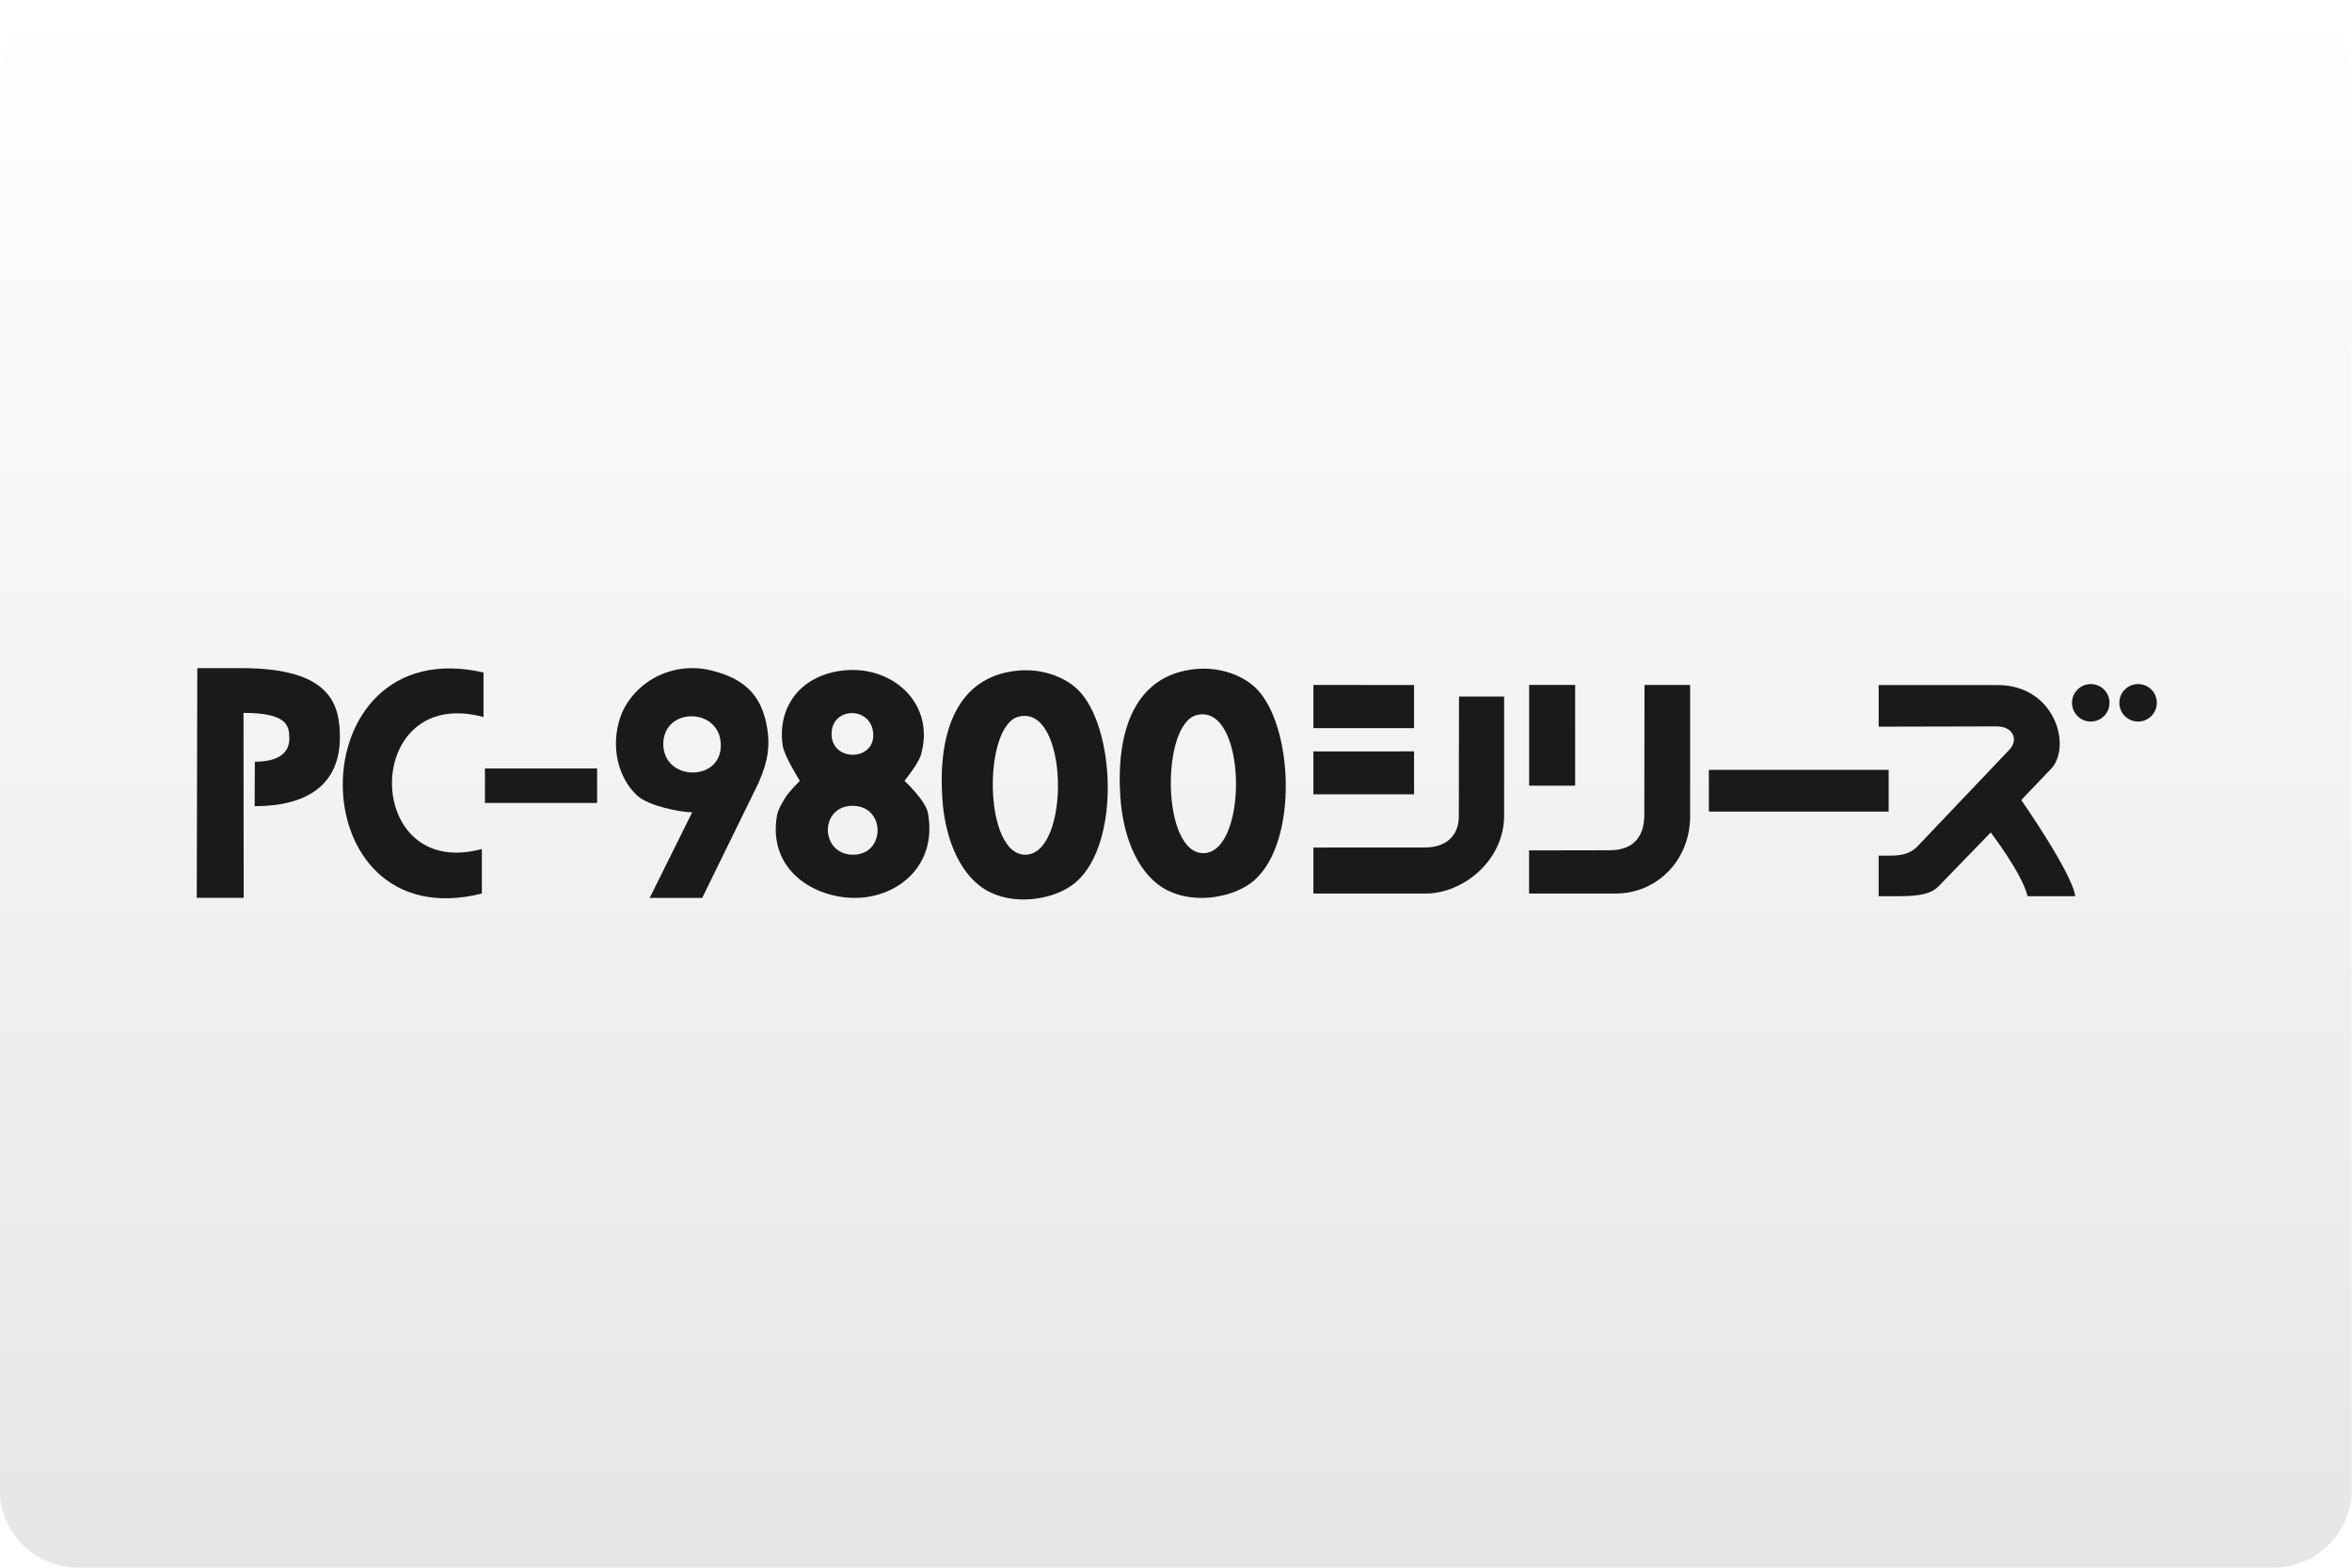
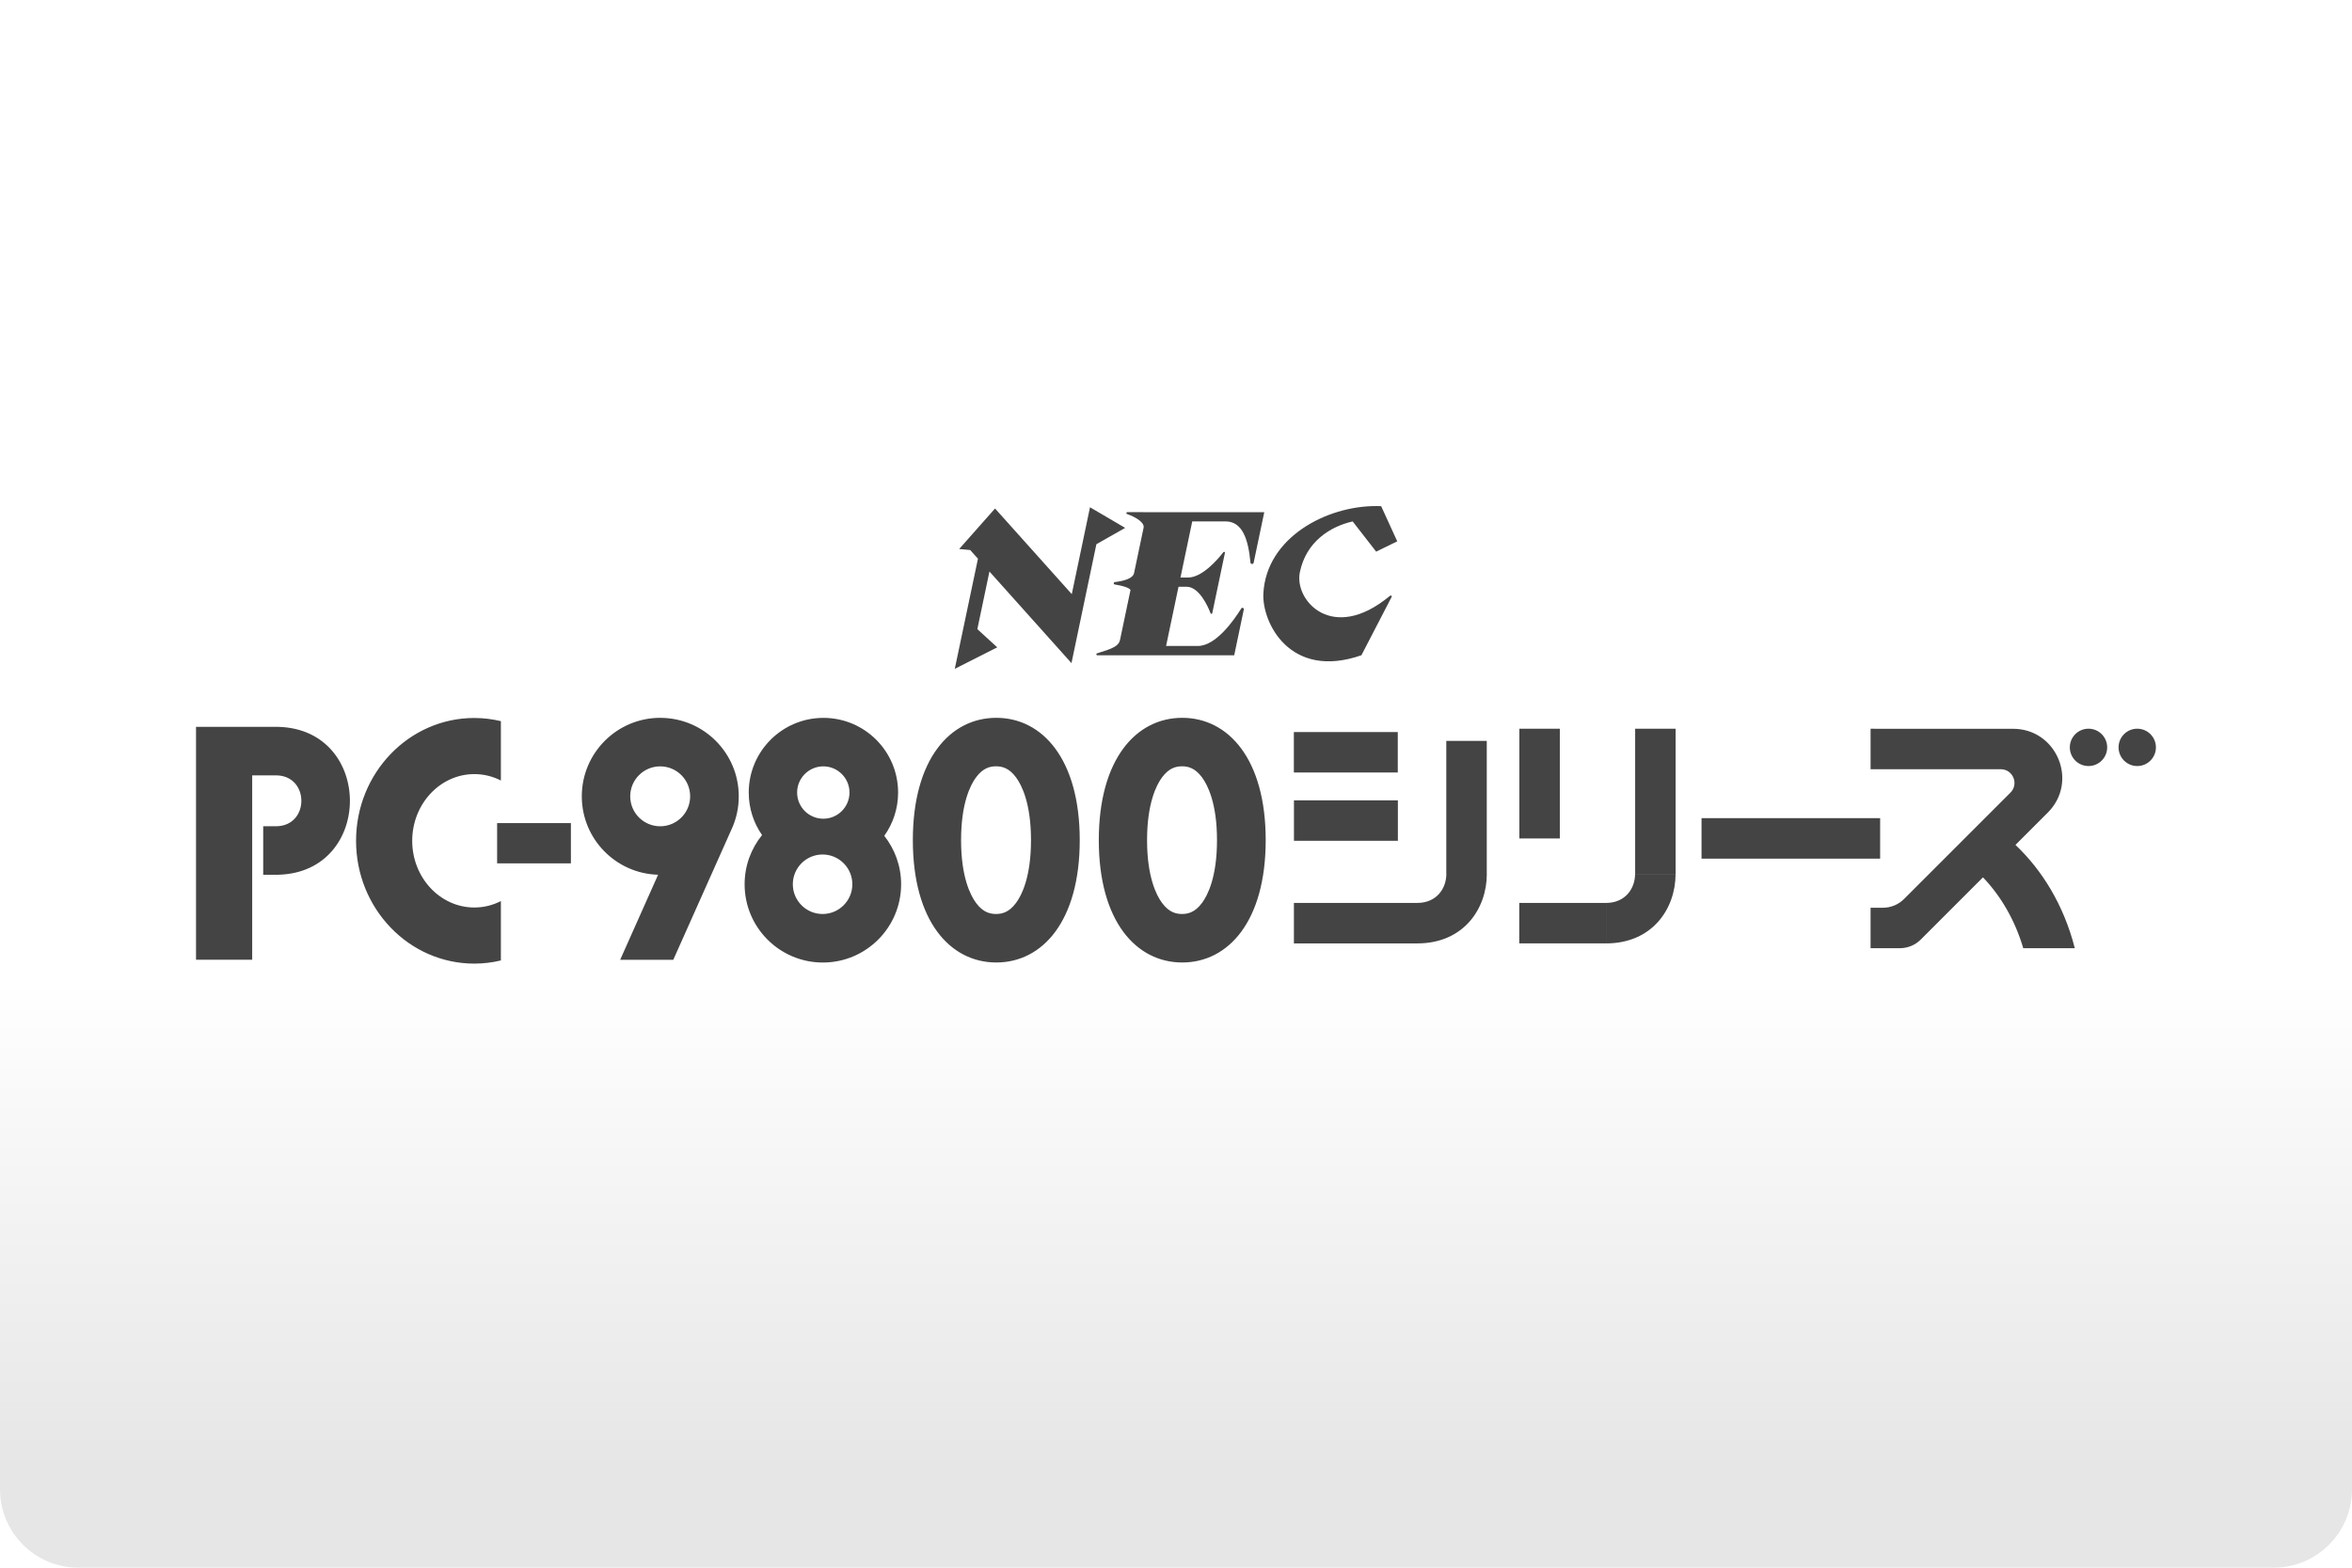
- <svg xmlns="http://www.w3.org/2000/svg" width="480" height="320" version="1.1" viewBox="0 0 480 320">
+ <svg xmlns="http://www.w3.org/2000/svg" width="480" height="320" version="1.1" viewBox="0 0 480 320" xml:space="preserve">
  <defs>
-     <linearGradient id="a" x1="81.598" x2="81.598" y2="84.667" gradientTransform="matrix(3.7795 0 0 3.7795 -.056445 0)" gradientUnits="userSpaceOnUse">
+     <linearGradient id="a" x2="0" y1="200" y2="300" gradientUnits="userSpaceOnUse">
      <stop stop-color="#fff" offset="0" />
      <stop stop-color="#e6e6e6" offset="1" />
    </linearGradient>
  </defs>
-   <rect x="-.056" width="480" height="320" ry="16" fill="url(#a)" stroke-linecap="square" stroke-linejoin="round" stroke-width="2" style="paint-order:stroke fill markers" />
-   <g transform="matrix(.29356 0 0 .29355 40.156 136.38)" clip-rule="evenodd" fill="#1a1a1a" fill-rule="evenodd">
-     <path d="m351.38 159.77h-36.5l29.533-59.521c-7.981 0-30.033-4.249-38.076-11.495-10.428-9.395-18.869-28.396-12.999-50.994 6.481-24.946 34.497-43.741 64.992-35.996 21.805 5.539 34.549 16.485 38.299 40.376 1.727 11.003 1.013 21.703-6.193 37.881zm-27.045-107.01c0 25.899 39.995 26.614 39.995 1 0-26.742-39.995-26.992-39.995-1z" />
-     <path d="m448.31 1.765c35.151-4.551 65.75 23.095 54.993 58.993-1.682 5.614-11.307 17.615-11.307 17.615s14.699 13.6 16.307 22.38c6.706 36.626-20.935 58.203-48.994 58.992-29.72 0.838-62.426-19.279-55.993-56.992 0.87-5.1 4.273-9.96 6-12.999 1.74-3.063 9.931-11.381 9.931-11.381s-10.901-17.317-11.931-24.614c-3.761-26.653 12.136-48.258 40.994-51.994zm-6.999 44.026c0 19.225 28.997 18.975 28.997 0.968 0-20.368-28.997-20.618-28.997-0.968zm14.989 83.957c22.679 0 22.8-33.995-0.388-33.995-23.261 0-22.656 33.995 0.388 33.995z" />
-     <path d="m570.3 1.765c17.755-1.81 33.311 4.689 41.995 12.999 26.06 24.935 30.287 106.69-1 133.98-12.841 11.201-39.696 17.006-59.993 7-19.53-9.629-31.006-35.318-32.996-64.993-3.115-46.469 10.278-84.737 51.994-88.989zm5.999 127.98c31.296-0.674 30.004-105-5-95.987-24.858 6.4-24.42 96.622 5 95.987z" />
-     <path d="m694.06 0.671c17.755-1.81 33.311 4.689 41.995 12.999 26.061 24.935 30.287 106.69-1 133.98-12.841 11.201-39.696 17.006-59.993 7-19.53-9.629-31.006-35.318-32.996-64.993-3.115-46.469 10.277-84.737 51.994-88.989zm5.999 127.98c31.297-0.674 30.004-105-4.999-95.987-24.859 6.4-24.421 96.622 4.999 95.987z" />
-     <path d="m199.34 3.024v30.976c-84.938-22.833-84.368 114.5-1.14 91.754v30.996c-128.85 32.25-129.42-183.42 1.14-153.73z" />
-     <path d="m40.256 96 0.108-30.918c15.01 0 23.997-5.203 23.997-16.088 0-9-1.487-17.866-31.862-17.866l0.125 128.62h-32.624l0.37-159.75 31.505 3e-3c60.5 0.206 67.625 24.497 67.625 47.991 0 33.761-23.625 48.006-59.244 48.006z" />
-     <polygon points="846.26 41.76 776.27 41.76 776.27 11.683 846.26 11.764" />
-     <path d="m1305.9 158.62h-33.125c-3.75-15.854-25.623-44.344-25.623-44.344l-36.465 37.649c-6.589 6.589-18.636 6.694-31.037 6.694h-10.4v-28.243l6.999 0.015c7.53 0 14.165-0.626 19.909-6.369l63.738-67.066c6.784-6.784 3.129-16.439-8.561-16.439l-82.086 0.187v-28.937h82.65c40 0 51.799 42.711 37.227 58.212l-20.751 21.727c0 1e-3 35.525 50.92 37.525 66.914z" />
-     <polygon points="958.25 81.754 926.26 81.754 926.26 11.683 958.25 11.683" />
-     <path d="m1038.2 11.683v91.208c0 30.75-23.115 53.855-51.74 53.855h-60.245v-29.996l56.005-0.109c15.49 0 24.116-8.23 24.117-24.875 0-16.756 0.123-90.083 0.123-90.083z" />
-     <path d="m908.88 19.766v82.734c0 31.5-28.75 54.246-54.5 54.246h-78.102v-31.996l77.852-0.051c13.25 0 23.252-7.199 23.252-21.717l0.123-83.216z" />
-     <polygon points="776.27 87.754 776.27 57.933 846.26 57.891 846.26 87.756" />
-     <rect x="200.34" y="69.756" width="77.99" height="23.997" />
-     <polygon points="1176.2 99.752 1051.2 99.752 1051.2 70.756 1176.2 70.756" />
-     <circle cx="1316.7" cy="24.114" r="13.032" />
-     <circle cx="1349.6" cy="24.114" r="13.032" />
-   </g>
-   <style type="text/css">.st0{fill:#FC0C18;}
- 	.st1{fill:#FC0C18;}</style>
+   <rect width="480" height="320" ry="16" fill="url(#a)" />
+   <path d="m280.9 103.3c-10.13-0.054-22.45 6.375-23.07 17.83-0.312 5.896 5.397 17.71 20.01 12.62l6.135-11.84c0.177-0.333-0.105-0.458-0.397-0.219-11.67 9.656-19.46 0.885-18.31-4.844 1.26-6.271 6.22-9.385 10.79-10.41l4.791 6.166 4.303-2.104-3.281-7.178c-0.322-0.015-0.646-0.024-0.973-0.025zm-58.45 0.244-3.719 17.73-15.66-17.48-7.322 8.271 2.25 0.209 1.584 1.77-4.73 22.48 8.668-4.387-4.062-3.719 2.469-11.76 16.74 18.7 5.084-24.27 5.875-3.334zm7.615 0.99c-0.219 0-0.281 0.312-0.062 0.385 2.031 0.719 3.593 1.824 3.385 2.793l-1.947 9.27c-0.24 1.135-2.167 1.626-3.938 1.834-0.281 0.031-0.291 0.449-0.01 0.49 2.281 0.365 3.104 0.833 3.219 1.135l-2.137 10.19c-0.344 1.625-2.686 2.021-4.707 2.74-0.208 0.073-0.157 0.385 0.072 0.385h27.94l1.959-9.344c0.062-0.312-0.355-0.48-0.521-0.209-1.615 2.594-5.24 7.656-8.865 7.656h-6.479l2.541-12.09h1.647c2.531 0 4.313 3.908 4.896 5.418 0.062 0.167 0.302 0.146 0.344-0.031l2.582-12.3c0.042-0.188-0.198-0.303-0.312-0.146-1.177 1.521-4.333 5.178-7.219 5.178h-1.541l2.406-11.46h6.781c3.51 0 4.656 3.751 5.094 8.387 0.031 0.375 0.573 0.416 0.656 0.041l2.166-10.31h-23.96zm-95.31 41.99c-8.844 0-16.02 7.178-16.02 16.02 0 8.698 6.939 15.77 15.57 16.01l-7.74 17.36h10.84l12.06-27.02c0.844-1.948 1.303-4.094 1.303-6.344 0-8.844-7.167-16.02-16.02-16.02zm68.57 0c-9.406 0-17.03 8.417-17.03 24.97 0 16.55 7.625 24.97 17.03 24.97s17.03-8.417 17.03-24.97c0-16.54-7.625-24.97-17.03-24.97zm37.95 0c-9.406 0-17.03 8.417-17.03 24.97 0 16.55 7.625 24.97 17.03 24.97s17.03-8.417 17.03-24.97c0.01-16.54-7.615-24.97-17.03-24.97zm-73.23 0.012c-8.417 0-15.24 6.822-15.24 15.24 0 3.229 1 6.219 2.719 8.678-2.229 2.75-3.562 6.24-3.562 10.05 0 8.823 7.156 15.97 15.97 15.97 8.812 0 15.97-7.156 15.97-15.97 0-3.74-1.292-7.178-3.438-9.896 1.781-2.49 2.822-5.542 2.822-8.834 0-8.417-6.824-15.24-15.24-15.24zm-71.24 0.019c-13.33 0-24.14 11.23-24.14 25.07 0 13.84 10.8 25.07 24.14 25.07 1.865 0 3.676-0.23 5.416-0.646v-12.12c-1.646 0.844-3.479 1.312-5.416 1.312-6.99 0-12.68-6.103-12.68-13.61 0-7.51 5.688-13.62 12.68-13.62 1.937 0 3.781 0.469 5.416 1.312v-12.12c-1.74-0.417-3.551-0.646-5.416-0.646zm-56.8 1.813v47.54h11.46v-37.64h4.844c6.927 0 6.927 10.39 0 10.39h-2.594v9.906h3.156v-0.012c19.39-0.562 19.38-29.61 0.01-30.18v-0.012h-15.06zm293.7 0.375v29.63h8.26v-29.63zm92.52 0a3.812 3.812 0 0 0-3.812 3.812 3.812 3.812 0 0 0 3.812 3.812 3.812 3.812 0 0 0 3.812-3.812 3.812 3.812 0 0 0-3.812-3.812zm9.947 0a3.812 3.812 0 0 0-3.812 3.812 3.812 3.812 0 0 0 3.812 3.812 3.812 3.812 0 0 0 3.812-3.812 3.812 3.812 0 0 0-3.812-3.812zm-126.1 2e-3v22.4h8.26v-22.4zm71.68 0.01v8.26h26.56c2.5 0 3.749 3.021 1.979 4.781l-21.72 21.72c-1.135 1.135-2.678 1.771-4.271 1.771h-2.551v8.26h5.979c1.604 0 3.146-0.636 4.271-1.771l12.69-12.69c3.552 3.708 6.5 8.615 8.219 14.46h10.52c-2.24-8.802-6.697-15.97-12.11-21.08l6.604-6.604c6.312-6.312 1.843-17.1-7.084-17.1zm-117.7 0.666v8.26h21.21v-8.26zm31.11 1.816v27.14h8.26v-27.14zm-91.89 5.184c1.125 0 2.605 0.26 4.084 2.26 1.135 1.542 3.051 5.26 3.051 12.81s-1.905 11.27-3.051 12.81c-1.479 2-2.959 2.262-4.084 2.262s-2.605-0.262-4.084-2.262c-1.135-1.542-3.051-5.26-3.051-12.81s1.915-11.27 3.051-12.81c1.479-2 2.959-2.26 4.084-2.26zm37.96 0c1.125 0 2.603 0.26 4.082 2.26 1.135 1.542 3.053 5.26 3.053 12.81s-1.907 11.27-3.053 12.81c-1.479 2-2.957 2.262-4.082 2.262-1.125 0-2.605-0.262-4.084-2.262-1.135-1.542-3.053-5.26-3.053-12.81s1.917-11.27 3.053-12.81c1.479-2 2.959-2.26 4.084-2.26zm-106.5 0.01c3.375 0 6.115 2.74 6.115 6.115 0 3.375-2.73 6.115-6.115 6.115-3.375 0-6.115-2.74-6.115-6.115 0-3.375 2.74-6.115 6.115-6.115zm33.29 0c2.948 0 5.344 2.396 5.344 5.344s-2.396 5.344-5.344 5.344c-2.948 0-5.344-2.396-5.344-5.344s2.396-5.344 5.344-5.344zm96.05 6.932v8.262h21.21v-8.262zm83.18 3.643v8.26h36.45v-8.26zm-245.8 1.002v8.219h15.06v-8.219zm66.42 6.414c3.354 0 6.074 2.718 6.074 6.072 0 3.354-2.72 6.074-6.074 6.074-3.344 0-6.072-2.72-6.072-6.074 0-3.344 2.718-6.072 6.072-6.072zm127.3 3.959c0 2.958-1.98 5.926-5.928 5.926v4e-3h-25.18v8.26h25.19v-2e-3c9.456-2e-3 14.18-7.095 14.18-14.19zm38.52 0c0 2.958-1.978 5.926-5.926 5.926v8.262c9.458 0 14.19-7.094 14.19-14.19zm-23.64 5.924v8.262h17.71v-8.262z" fill="#444" />
</svg>
